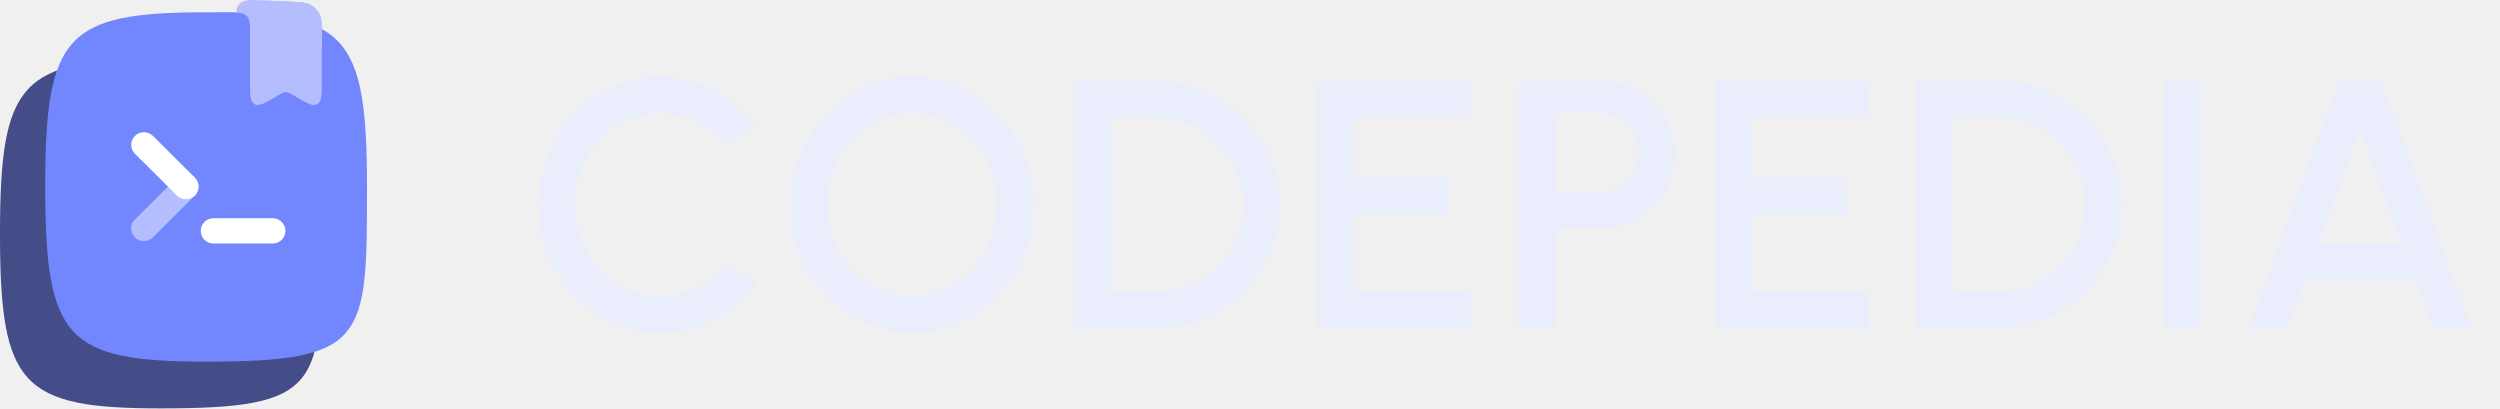
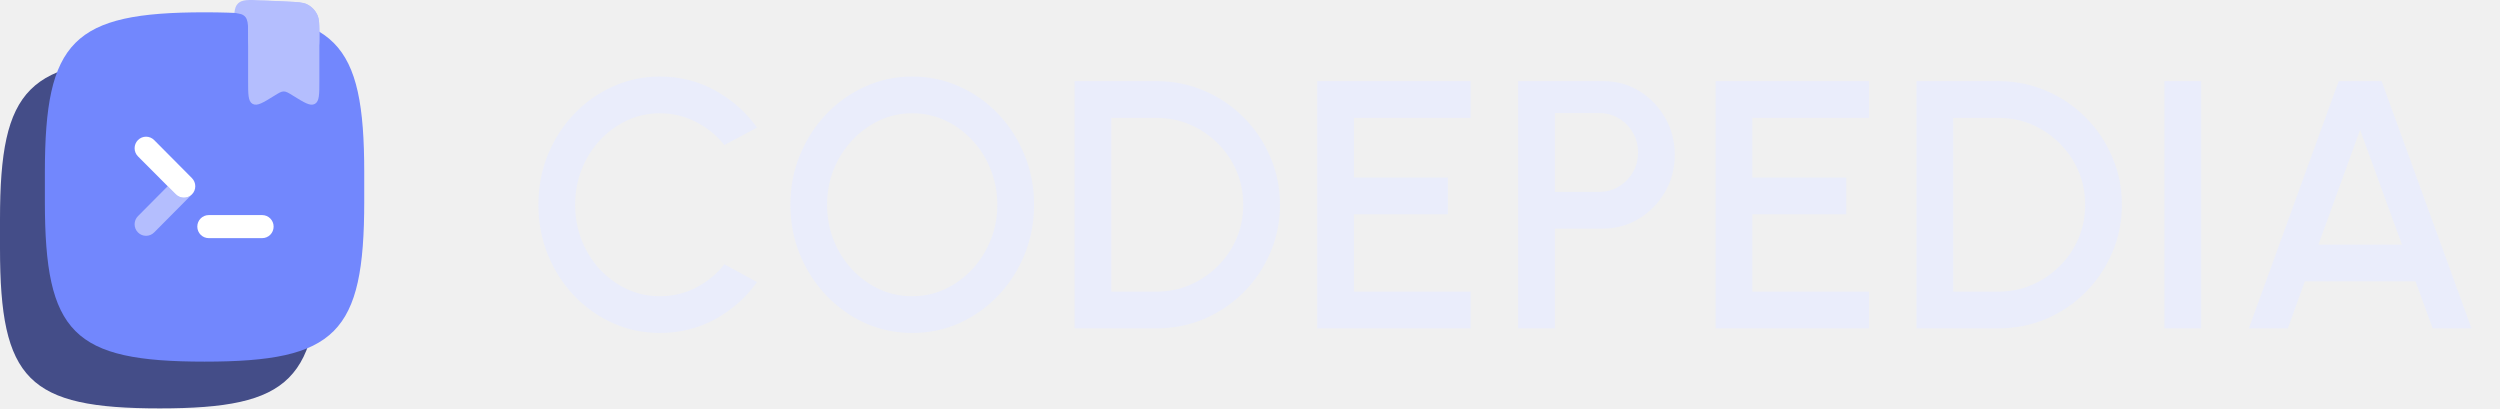
<svg xmlns="http://www.w3.org/2000/svg" width="906" height="148" viewBox="0 0 906 148" fill="none">
-   <path d="M95.092 20.124C90.549 20.124 88.277 20.124 86.865 18.72C85.454 17.315 85.454 15.055 85.454 10.534V9.71C85.454 4.994 85.454 2.636 86.945 1.219C88.437 -0.198 90.804 -0.089 95.538 0.13L104.891 0.562C108.699 0.737 110.602 0.825 112.085 1.54C113.827 2.379 115.206 3.816 115.967 5.587C116.616 7.094 116.616 8.99 116.616 12.783C116.616 15.157 116.616 16.343 116.203 17.271C115.718 18.36 114.843 19.231 113.749 19.714C112.816 20.124 111.624 20.124 109.239 20.124L95.092 20.124Z" fill="#B4BEFE" />
-   <path d="M116.616 84.701C116.616 140.008 116.616 148 58.308 148C7.71 148 0 139.848 0 84.701C0 29.555 7.55 21.403 58.308 21.403C109.066 21.403 116.616 29.395 116.616 84.701Z" fill="#444D88" />
-   <path d="M133 67.758C133 123.064 133 131.056 74.692 131.056C24.094 131.056 16.384 122.904 16.384 67.758C16.384 12.611 23.934 4.459 74.692 4.459C125.45 4.459 133 12.452 133 67.758Z" fill="#7287FD" />
-   <path d="M100.32 34.847C95.999 37.396 93.839 38.67 92.216 37.751C90.594 36.831 90.594 34.341 90.594 29.362V15.702C90.594 12.688 90.594 11.181 91.535 10.245C92.476 9.309 93.99 9.309 97.019 9.309L110.191 9.309C113.22 9.309 114.734 9.309 115.675 10.245C116.616 11.181 116.616 12.688 116.616 15.702V29.362C116.616 34.341 116.616 36.831 114.994 37.751C113.371 38.67 111.211 37.396 106.89 34.847C105.287 33.902 104.486 33.429 103.605 33.429C102.724 33.429 101.923 33.902 100.32 34.847Z" fill="#B4BEFE" />
-   <path d="M100.232 20.313C95.689 20.313 93.417 20.313 92.006 18.908C90.594 17.504 90.594 15.243 90.594 10.722V9.998C90.594 5.295 90.594 2.944 92.08 1.528C93.566 0.111 95.927 0.213 100.648 0.416L104.758 0.593C108.666 0.761 110.62 0.845 112.135 1.588C113.829 2.419 115.174 3.817 115.935 5.536C116.616 7.075 116.616 9.021 116.616 12.914C116.616 15.342 116.616 16.556 116.184 17.501C115.702 18.557 114.852 19.404 113.791 19.883C112.841 20.313 111.62 20.313 109.18 20.313H100.232Z" fill="#B4BEFE" />
-   <path d="M100.232 20.313C95.689 20.313 93.417 20.313 92.006 18.908C90.594 17.504 90.594 15.243 90.594 10.722V9.998C90.594 5.295 90.594 2.944 92.08 1.528C93.566 0.111 95.927 0.213 100.648 0.416L104.758 0.593C108.666 0.761 110.62 0.845 112.135 1.588C113.829 2.419 115.174 3.817 115.935 5.536C116.616 7.075 116.616 9.021 116.616 12.914C116.616 15.342 116.616 16.556 116.184 17.501C115.702 18.557 114.852 19.404 113.791 19.883C112.841 20.313 111.62 20.313 109.18 20.313H100.232Z" fill="#B4BEFE" />
-   <path d="M48.874 86.038C47.076 84.248 47.076 81.347 48.874 79.557L64.07 64.436C65.868 62.646 68.784 62.646 70.582 64.436C72.381 66.225 72.381 69.127 70.582 70.916L55.387 86.038C53.589 87.827 50.673 87.827 48.874 86.038Z" fill="#B4BEFE" />
-   <path d="M48.912 49.259C50.71 47.47 53.626 47.47 55.424 49.259L70.62 64.381C72.418 66.17 72.418 69.072 70.62 70.861C68.821 72.651 65.906 72.651 64.107 70.861L48.912 55.74C47.113 53.95 47.113 51.049 48.912 49.259Z" fill="white" />
-   <path d="M72.745 83.669C72.745 81.138 74.807 79.086 77.35 79.086H98.84C101.383 79.086 103.444 81.138 103.444 83.669C103.444 86.2 101.383 88.251 98.84 88.251H77.35C74.807 88.251 72.745 86.2 72.745 83.669Z" fill="white" />
-   <path d="M85.775 4.46H90.915V9.255H85.775V4.46Z" fill="#B4BEFE" />
-   <path d="M90.594 10.853C90.594 16.44 90.594 17.247 82.402 17.247C75.293 17.247 74.21 16.424 74.21 10.853C74.21 5.283 75.271 4.46 82.402 4.46C89.534 4.46 90.594 5.267 90.594 10.853Z" fill="#7287FD" />
+   <path d="M86.291 1.219C87.772 -0.198 90.121 -0.089 94.82 0.13L104.102 0.562C107.881 0.737 109.771 0.825 111.242 1.54C112.971 2.379 114.339 3.816 115.096 5.587C115.662 6.914 115.73 8.543 115.738 11.504C108.647 7.228 98.706 5.277 84.944 4.674C85.107 3.074 85.473 2.003 86.291 1.219Z" fill="#B4BEFE" />
+   <path d="M0 79.427C0 31.644 10.214 21.403 57.87 21.403C105.525 21.403 115.739 31.644 115.739 79.427V89.977C115.739 137.759 105.525 148 57.87 148C10.214 148 0 137.759 0 89.977V79.427Z" fill="#444D88" />
+   <path d="M16.261 62.483C16.261 14.701 26.475 4.46 74.13 4.46C121.786 4.46 132 14.701 132 62.483V73.033C132 120.815 121.786 131.057 74.13 131.057C26.475 131.057 16.261 120.815 16.261 73.033V62.483Z" fill="#7287FD" />
+   <path d="M89.913 4.964C101.14 5.799 109.531 7.761 115.738 11.504C115.738 11.381 115.736 11.261 115.735 11.143C115.738 11.206 115.739 11.269 115.739 11.333V29.264C115.739 34.201 115.739 36.67 114.179 37.599C114.129 37.629 114.078 37.657 114.027 37.684C112.418 38.526 110.324 37.229 106.135 34.633C104.547 33.649 103.753 33.157 102.872 33.144C102.841 33.144 102.811 33.144 102.781 33.144C101.9 33.157 101.105 33.649 99.517 34.633C95.328 37.229 93.234 38.526 91.626 37.684C91.574 37.657 91.523 37.629 91.473 37.599C89.913 36.67 89.913 34.201 89.913 29.264V4.964Z" fill="#B4BEFE" />
+   <path d="M63.688 70.4C65.308 72.031 67.934 72.081 69.554 70.449C70.357 69.641 70.762 68.533 70.769 67.474C70.775 68.55 70.37 69.628 69.554 70.449L55.865 84.233C54.245 85.864 51.618 85.864 49.998 84.233C48.378 82.602 48.378 79.957 49.998 78.326L60.779 67.471L63.688 70.4Z" fill="#B4BEFE" />
+   <path d="M49.998 50.759C51.618 49.128 54.245 49.128 55.865 50.759L69.554 64.542C71.174 66.174 71.174 68.818 69.554 70.449C67.934 72.081 65.308 72.031 63.688 70.4L49.998 56.666C48.378 55.035 48.378 52.39 49.998 50.759Z" fill="white" />
+   <path d="M71.502 82.123C71.502 79.816 73.36 77.946 75.651 77.946H95.011C97.302 77.946 99.159 79.816 99.159 82.123C99.159 84.43 97.302 86.3 95.011 86.3H75.651C73.36 86.3 71.502 84.43 71.502 82.123Z" fill="white" />
+   <path d="M90.171 11.578L89.912 11.492C89.912 11.287 89.913 11.074 89.913 10.853C89.913 6.303 89.028 5.029 84.944 4.674L84.951 4.606L90.171 4.545V11.578Z" fill="#B4BEFE" />
+   <path d="M99.478 20.313C94.969 20.313 92.715 20.313 91.314 18.909C89.913 17.504 89.913 15.244 89.913 10.723V9.998C89.913 5.295 89.913 2.944 91.388 1.528C92.862 0.112 95.205 0.213 99.891 0.416L103.971 0.593C107.849 0.761 109.788 0.845 111.292 1.589C112.973 2.419 114.308 3.817 115.063 5.537C115.739 7.076 115.739 9.022 115.739 12.914C115.739 15.342 115.739 16.556 115.311 17.502C114.832 18.558 113.988 19.404 112.935 19.884C111.992 20.313 110.781 20.313 108.359 20.313H99.478Z" fill="#B4BEFE" />
  <path d="M239.152 120.664C233.093 120.664 227.397 119.469 222.064 117.08C216.731 114.648 212.037 111.32 207.984 107.096C203.973 102.829 200.816 97.88 198.512 92.248C196.251 86.616 195.12 80.6 195.12 74.2C195.12 67.8 196.251 61.784 198.512 56.152C200.816 50.52 203.973 45.592 207.984 41.368C212.037 37.101 216.731 33.773 222.064 31.384C227.397 28.952 233.093 27.736 239.152 27.736C246.405 27.736 253.083 29.421 259.184 32.792C265.285 36.163 270.341 40.643 274.352 46.232L262.512 52.568C259.739 49.069 256.304 46.275 252.208 44.184C248.112 42.093 243.76 41.048 239.152 41.048C234.885 41.048 230.896 41.923 227.184 43.672C223.472 45.421 220.208 47.811 217.392 50.84C214.576 53.869 212.379 57.389 210.8 61.4C209.221 65.411 208.432 69.677 208.432 74.2C208.432 78.765 209.221 83.053 210.8 87.064C212.379 91.032 214.576 94.552 217.392 97.624C220.251 100.653 223.536 103.043 227.248 104.792C230.96 106.499 234.928 107.352 239.152 107.352C243.845 107.352 248.219 106.307 252.272 104.216C256.368 102.083 259.781 99.267 262.512 95.768L274.352 102.232C270.341 107.821 265.285 112.301 259.184 115.672C253.083 119 246.405 120.664 239.152 120.664ZM330.59 120.664C324.531 120.664 318.835 119.469 313.502 117.08C308.169 114.648 303.475 111.299 299.422 107.032C295.369 102.765 292.19 97.837 289.886 92.248C287.582 86.616 286.43 80.6 286.43 74.2C286.43 67.8 287.582 61.805 289.886 56.216C292.19 50.584 295.369 45.635 299.422 41.368C303.475 37.101 308.169 33.773 313.502 31.384C318.835 28.952 324.531 27.736 330.59 27.736C336.691 27.736 342.409 28.952 347.742 31.384C353.075 33.773 357.769 37.101 361.822 41.368C365.875 45.635 369.033 50.584 371.294 56.216C373.598 61.805 374.75 67.8 374.75 74.2C374.75 80.6 373.598 86.616 371.294 92.248C369.033 97.837 365.875 102.765 361.822 107.032C357.769 111.299 353.075 114.648 347.742 117.08C342.409 119.469 336.691 120.664 330.59 120.664ZM330.59 107.352C334.857 107.352 338.846 106.477 342.558 104.728C346.27 102.979 349.534 100.589 352.35 97.56C355.209 94.488 357.427 90.968 359.006 87C360.627 82.989 361.438 78.723 361.438 74.2C361.438 69.677 360.627 65.411 359.006 61.4C357.427 57.389 355.209 53.869 352.35 50.84C349.534 47.768 346.27 45.379 342.558 43.672C338.846 41.923 334.857 41.048 330.59 41.048C326.323 41.048 322.334 41.923 318.622 43.672C314.91 45.421 311.625 47.832 308.766 50.904C305.95 53.933 303.731 57.453 302.11 61.464C300.531 65.432 299.742 69.677 299.742 74.2C299.742 78.765 300.531 83.053 302.11 87.064C303.731 91.032 305.95 94.552 308.766 97.624C311.625 100.653 314.91 103.043 318.622 104.792C322.334 106.499 326.323 107.352 330.59 107.352ZM389.425 119V29.4H419.057C425.244 29.4 431.046 30.573 436.465 32.92C441.884 35.224 446.641 38.445 450.737 42.584C454.833 46.68 458.033 51.437 460.337 56.856C462.684 62.232 463.857 68.013 463.857 74.2C463.857 80.387 462.684 86.189 460.337 91.608C458.033 96.984 454.833 101.741 450.737 105.88C446.641 109.976 441.884 113.197 436.465 115.544C431.046 117.848 425.244 119 419.057 119H389.425ZM402.737 105.688H419.057C423.409 105.688 427.462 104.877 431.217 103.256C435.014 101.635 438.364 99.373 441.265 96.472C444.209 93.571 446.492 90.221 448.113 86.424C449.734 82.627 450.545 78.552 450.545 74.2C450.545 69.848 449.734 65.773 448.113 61.976C446.492 58.179 444.209 54.829 441.265 51.928C438.364 49.027 435.014 46.765 431.217 45.144C427.462 43.523 423.409 42.712 419.057 42.712H402.737V105.688ZM477.36 119V29.4H532.976V42.712H490.672V64.344H524.72V77.656H490.672V105.688H532.976V119H477.36ZM550.17 119V29.4H581.018C585.839 29.4 590.191 30.595 594.074 32.984C597.999 35.373 601.114 38.595 603.418 42.648C605.765 46.701 606.938 51.181 606.938 56.088C606.938 61.08 605.743 65.603 603.354 69.656C601.007 73.667 597.871 76.867 593.946 79.256C590.021 81.645 585.711 82.84 581.018 82.84H563.482V119H550.17ZM563.482 69.528H579.674C582.234 69.528 584.559 68.888 586.65 67.608C588.783 66.328 590.469 64.621 591.706 62.488C592.986 60.355 593.626 57.944 593.626 55.256C593.626 52.568 592.986 50.157 591.706 48.024C590.469 45.848 588.783 44.141 586.65 42.904C584.559 41.624 582.234 40.984 579.674 40.984H563.482V69.528ZM621.73 119V29.4H677.346V42.712H635.042V64.344H669.09V77.656H635.042V105.688H677.346V119H621.73ZM694.54 119V29.4H724.172C730.359 29.4 736.161 30.573 741.58 32.92C746.999 35.224 751.756 38.445 755.852 42.584C759.948 46.68 763.148 51.437 765.452 56.856C767.799 62.232 768.972 68.013 768.972 74.2C768.972 80.387 767.799 86.189 765.452 91.608C763.148 96.984 759.948 101.741 755.852 105.88C751.756 109.976 746.999 113.197 741.58 115.544C736.161 117.848 730.359 119 724.172 119H694.54ZM707.852 105.688H724.172C728.524 105.688 732.577 104.877 736.332 103.256C740.129 101.635 743.479 99.373 746.38 96.472C749.324 93.571 751.607 90.221 753.228 86.424C754.849 82.627 755.66 78.552 755.66 74.2C755.66 69.848 754.849 65.773 753.228 61.976C751.607 58.179 749.324 54.829 746.38 51.928C743.479 49.027 740.129 46.765 736.332 45.144C732.577 43.523 728.524 42.712 724.172 42.712H707.852V105.688ZM784.395 119V29.4H797.707V119H784.395ZM847.551 29.4H863.103L895.679 119H881.599L875.391 101.976H835.263L829.119 119H814.975L847.551 29.4ZM840.191 88.664H870.463L855.295 47.064L840.191 88.664Z" fill="#EAEDFBFF" />
</svg>
